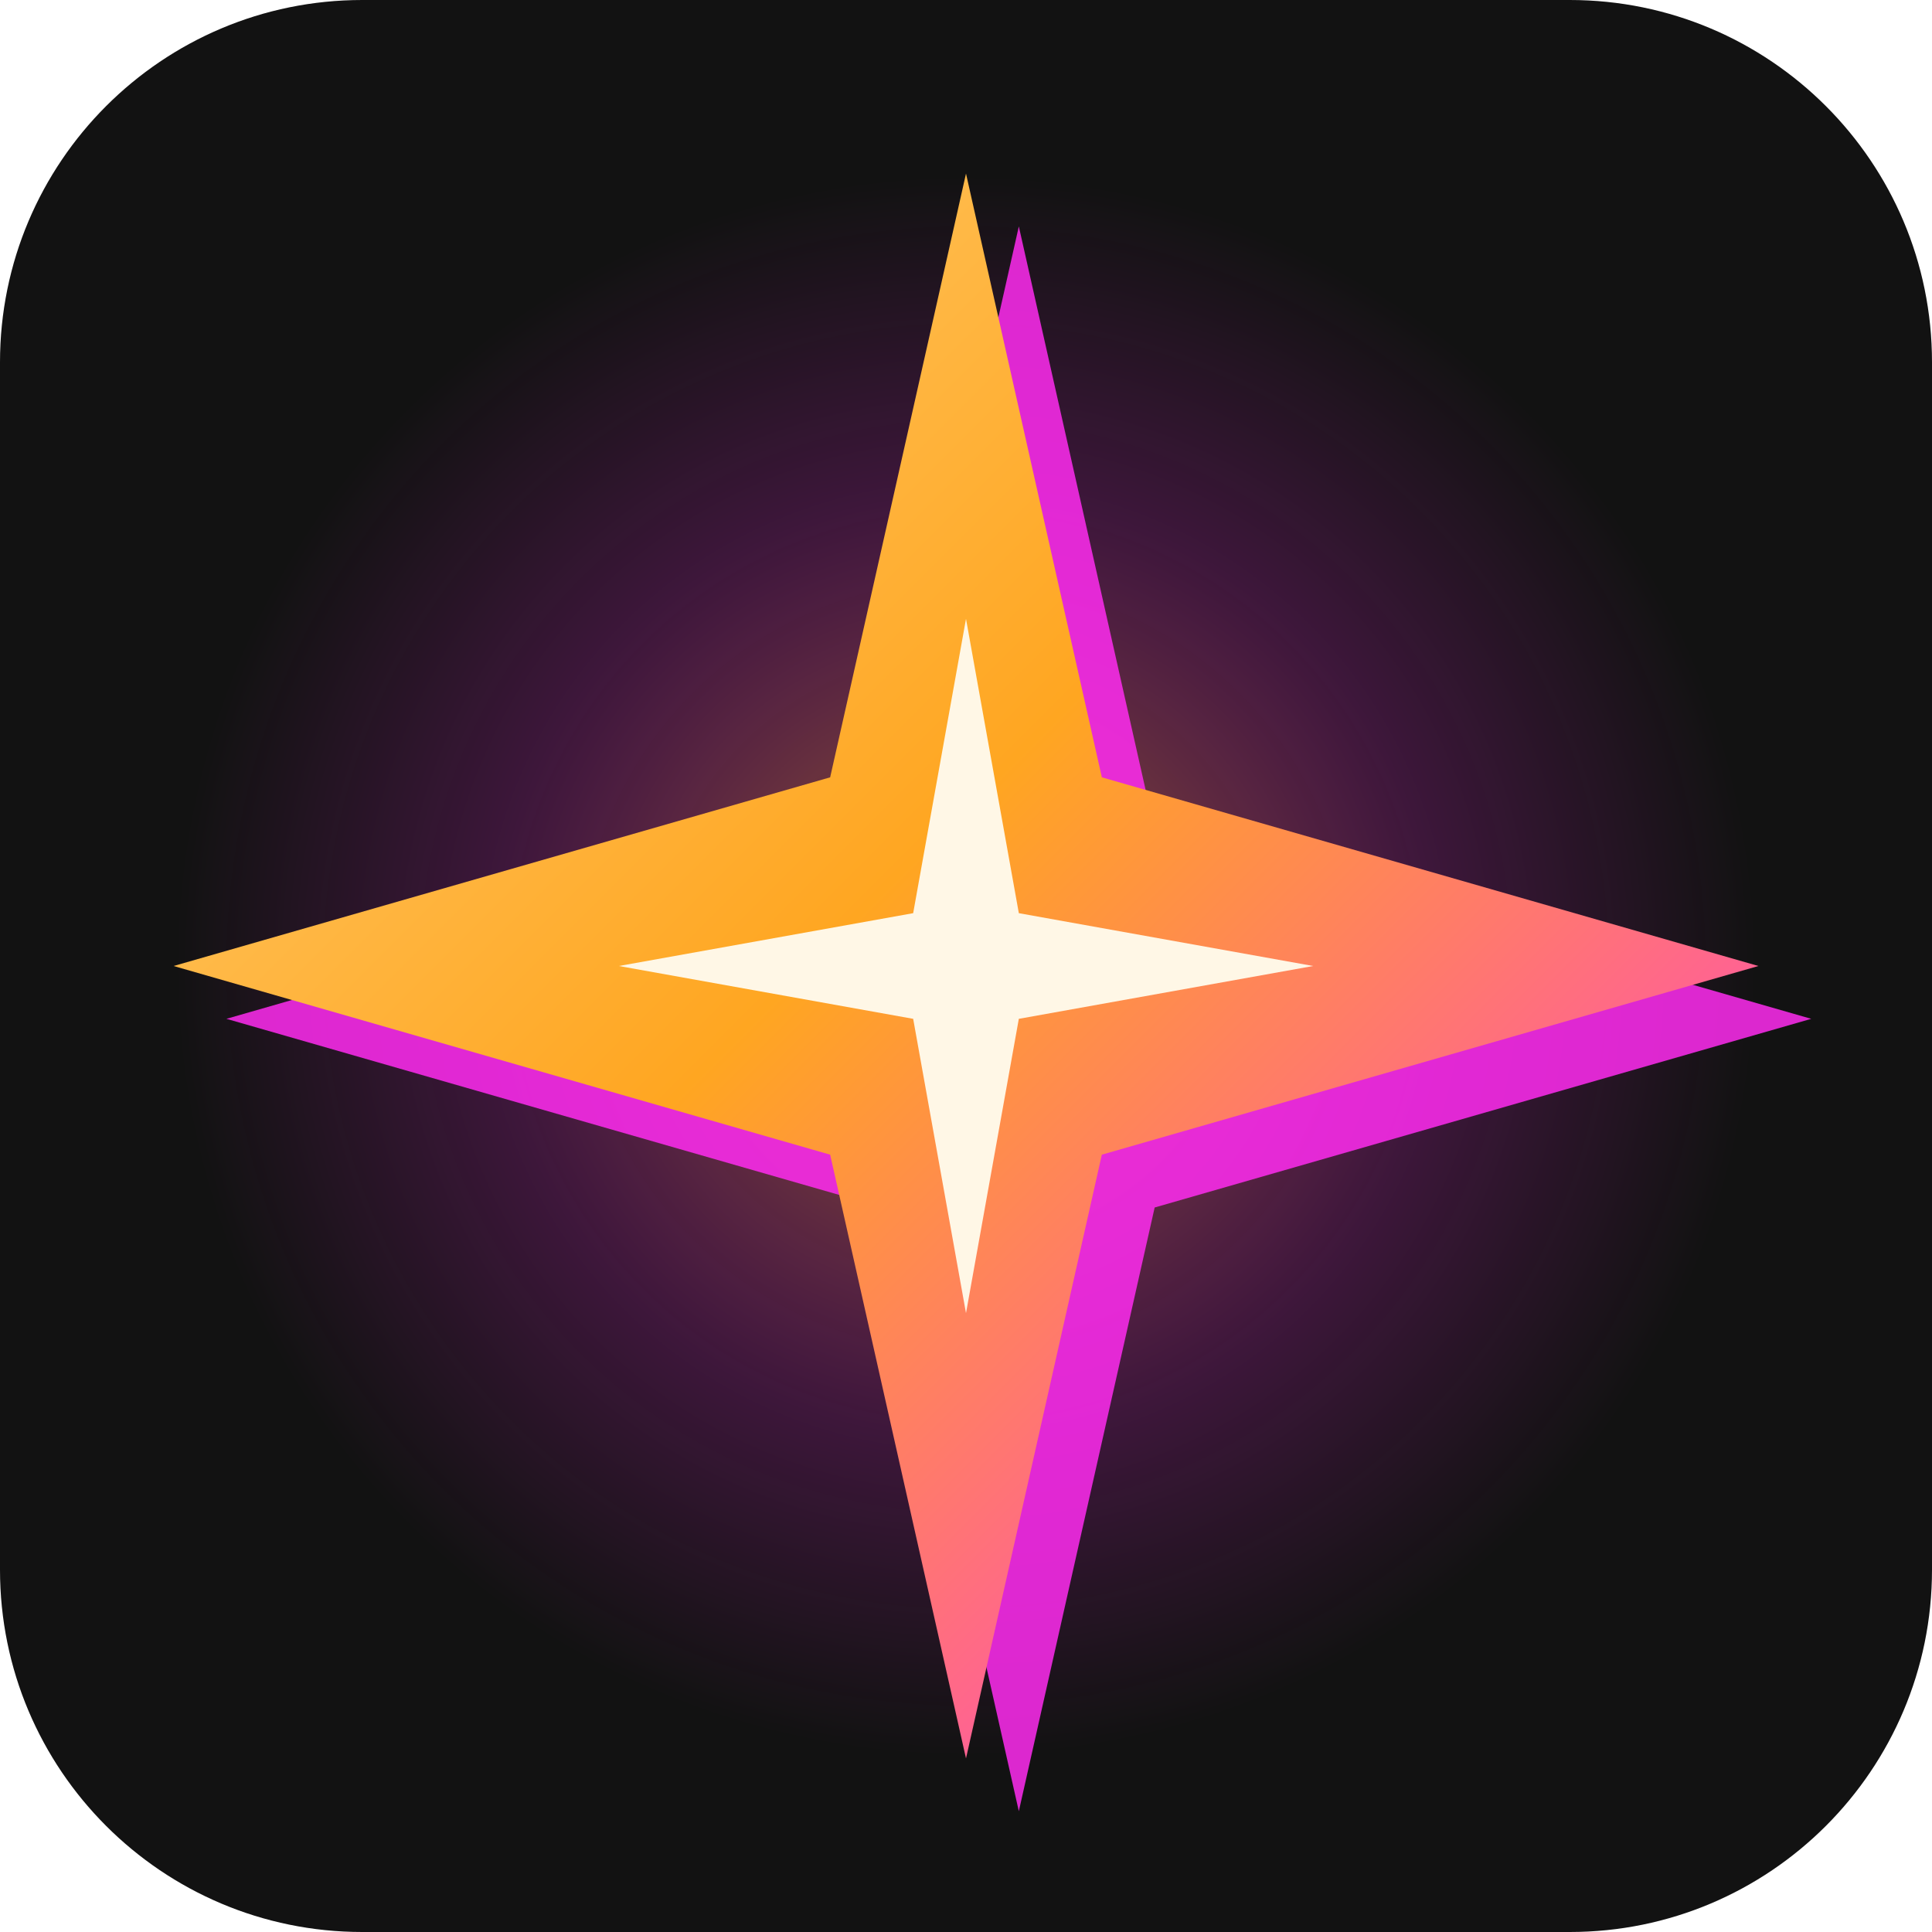
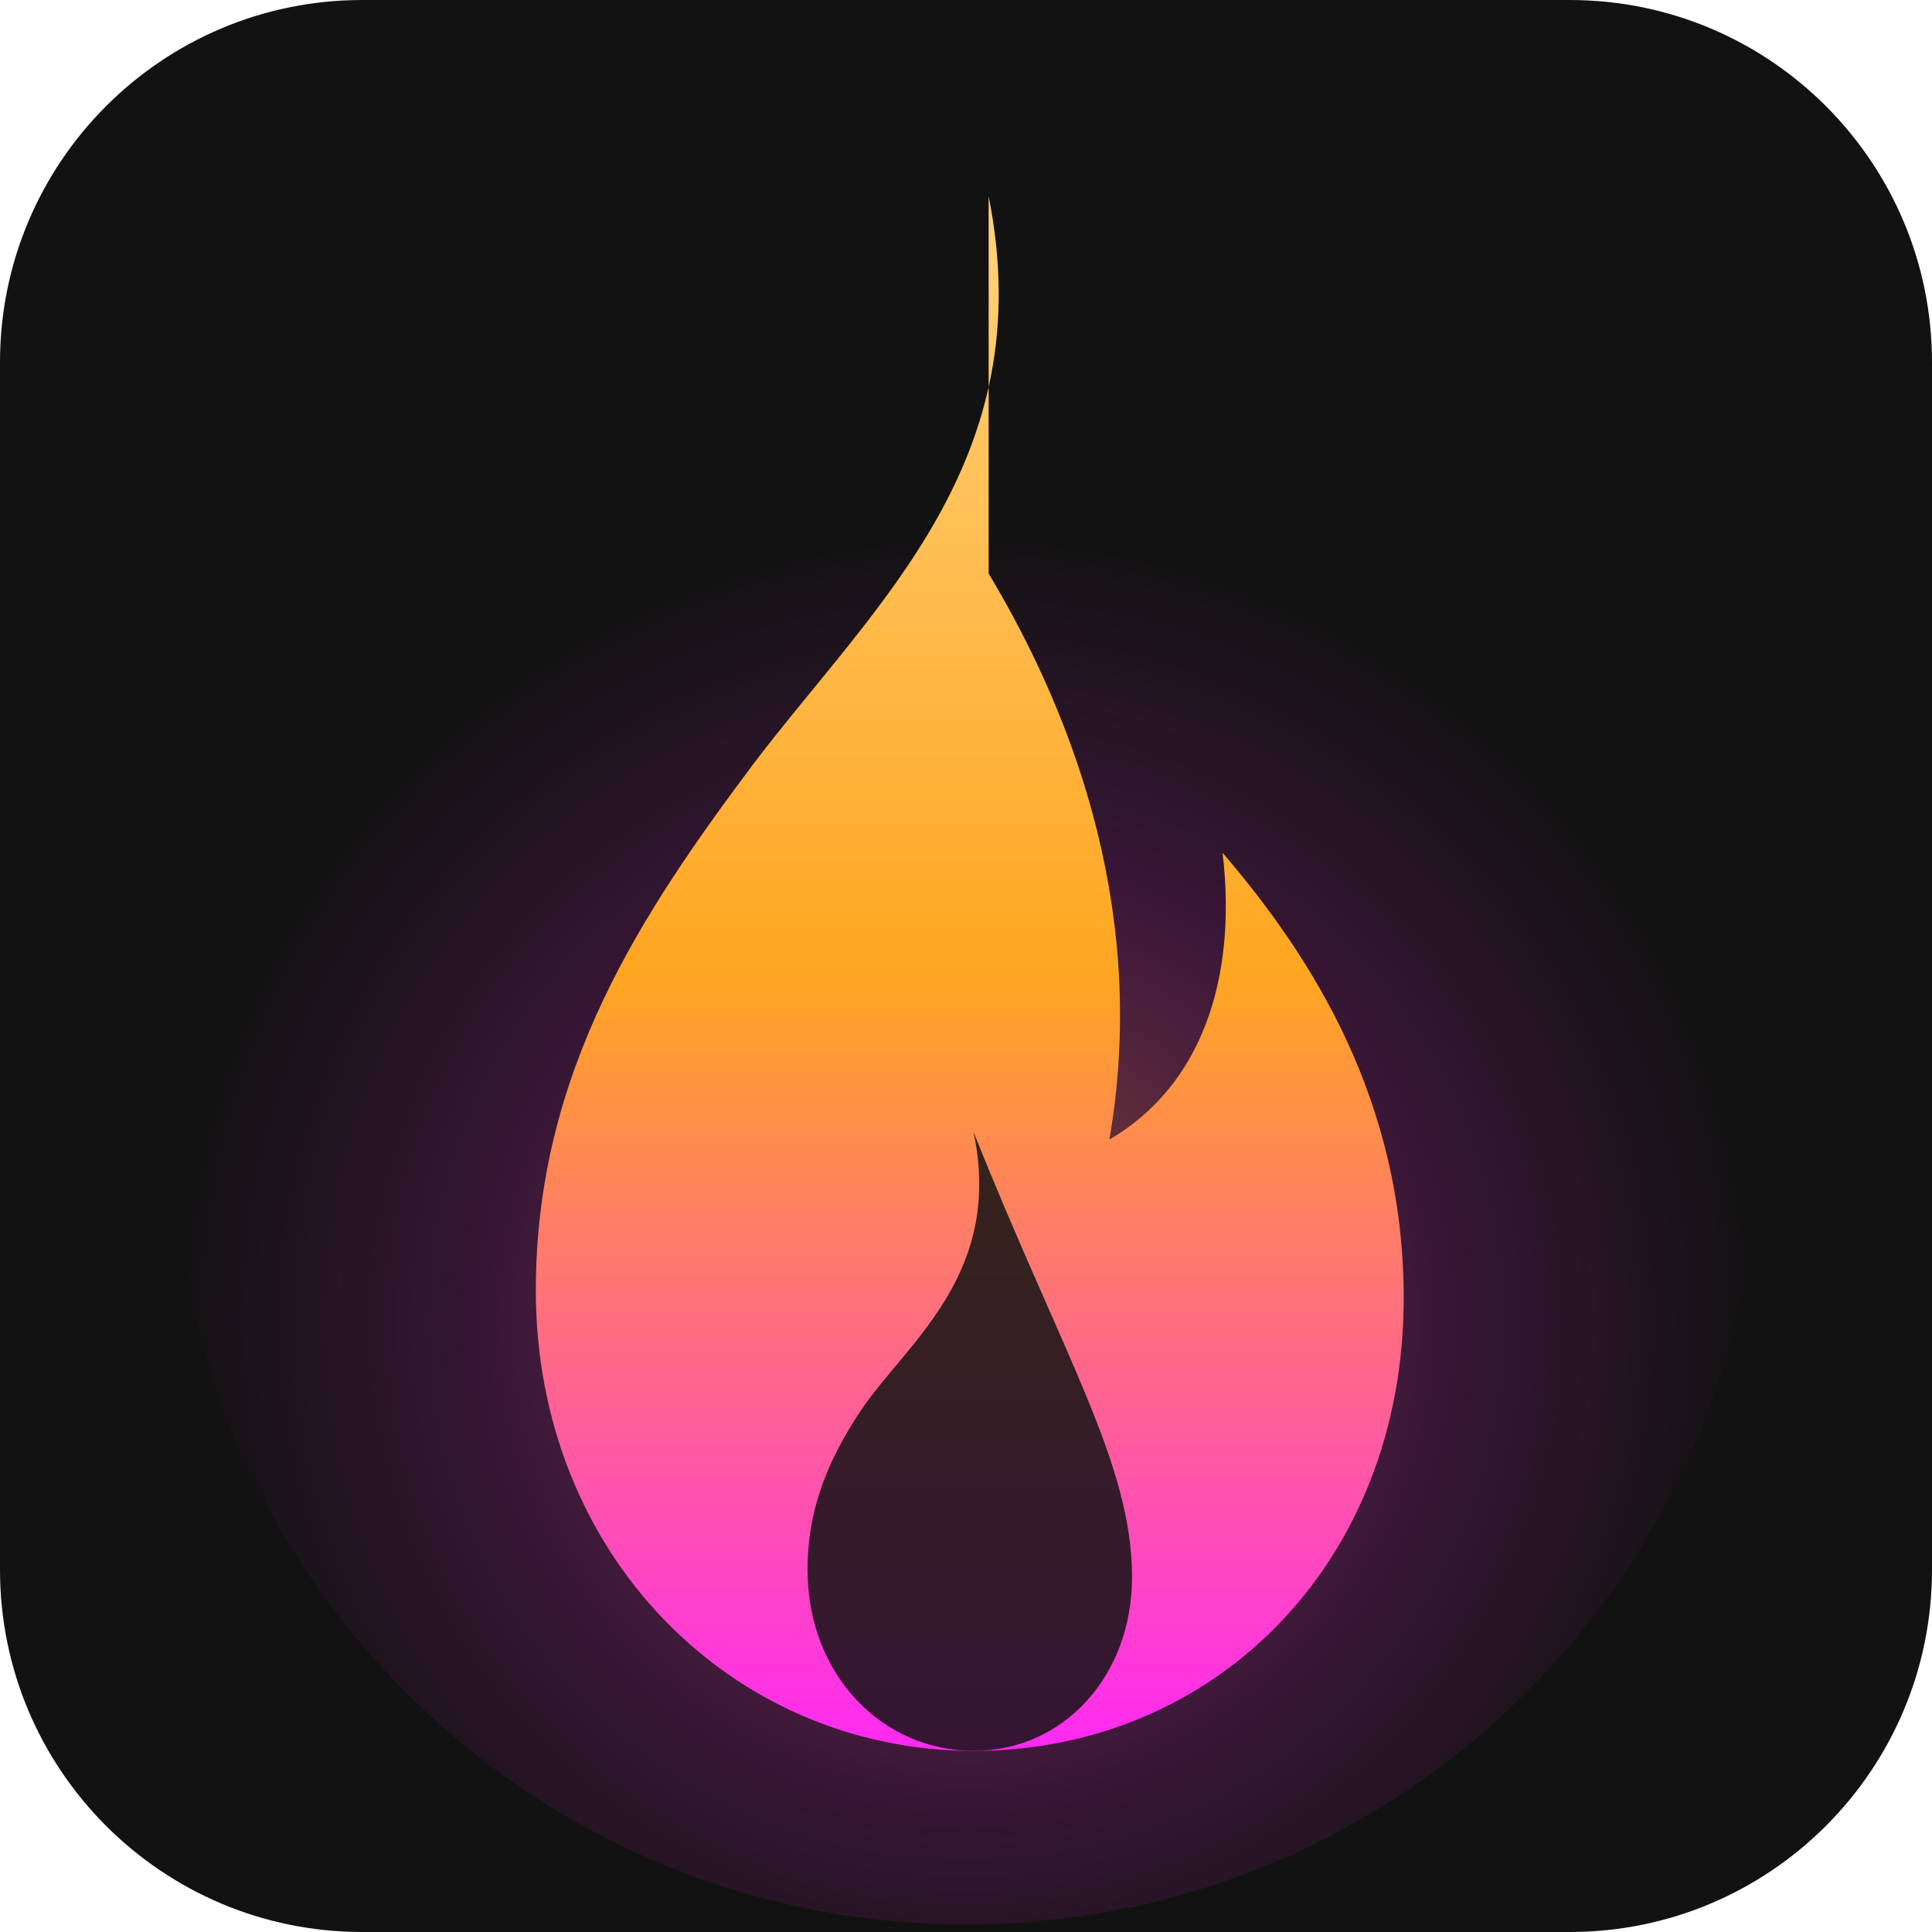
<svg xmlns="http://www.w3.org/2000/svg" viewBox="0 0 512 512">
  <defs>
-     <linearGradient id="h" x1="0" y1="0" x2="1" y2="1">
-       <stop offset="0" stop-color="#ffd27a" />
-       <stop offset=".45" stop-color="#ffa621" />
-       <stop offset="1" stop-color="#ff2bf0" />
+     <linearGradient id="h" x1="0" y1="1" x2="0" y2="0">
+       <stop offset="0" stop-color="#ff2bf0" />
+       <stop offset=".5" stop-color="#ffa621" />
+       <stop offset="1" stop-color="#ffd27a" />
    </linearGradient>
-     <radialGradient id="glow" cx="50%" cy="50%" r="50%">
-       <stop offset="0" stop-color="#ffa621" stop-opacity=".55" />
-       <stop offset=".6" stop-color="#ff2bf0" stop-opacity=".18" />
+     <radialGradient id="glow" cx="50%" cy="62%" r="50%">
+       <stop offset="0" stop-color="#ffa621" stop-opacity=".5" />
+       <stop offset=".6" stop-color="#ff2bf0" stop-opacity=".16" />
      <stop offset="1" stop-color="#ff2bf0" stop-opacity="0" />
    </radialGradient>
  </defs>
  <rect width="512" height="512" rx="96" fill="#121212" />
-   <circle cx="256" cy="256" r="210" fill="url(#glow)" />
-   <path transform="translate(14 14)" fill="#ff2bf0" opacity=".85" d="M256 46 292 206 466 256 292 306 256 466 220 306 46 256 220 206z" />
-   <path fill="url(#h)" d="M256 46 292 206 466 256 292 306 256 466 220 306 46 256 220 206z" />
-   <path fill="#fff7e6" d="M256 164 270 242 348 256 270 270 256 348 242 270 164 256 242 242z" />
+   <circle cx="256" cy="300" r="210" fill="url(#glow)" />
+   <path fill="url(#h)" d="M262 52c14 70-30 108-62 150-30 40-58 82-58 140 0 70 52 122 116 122s114-50 114-120c0-52-24-90-48-118 4 34-6 62-30 76 10-58-8-110-32-150z" />
+   <path fill="#121212" opacity=".85" d="M258 300c8 38-18 56-30 74-10 15-14 28-14 42 0 28 20 48 44 48s42-20 42-46c0-30-18-58-42-118z" />
</svg>
